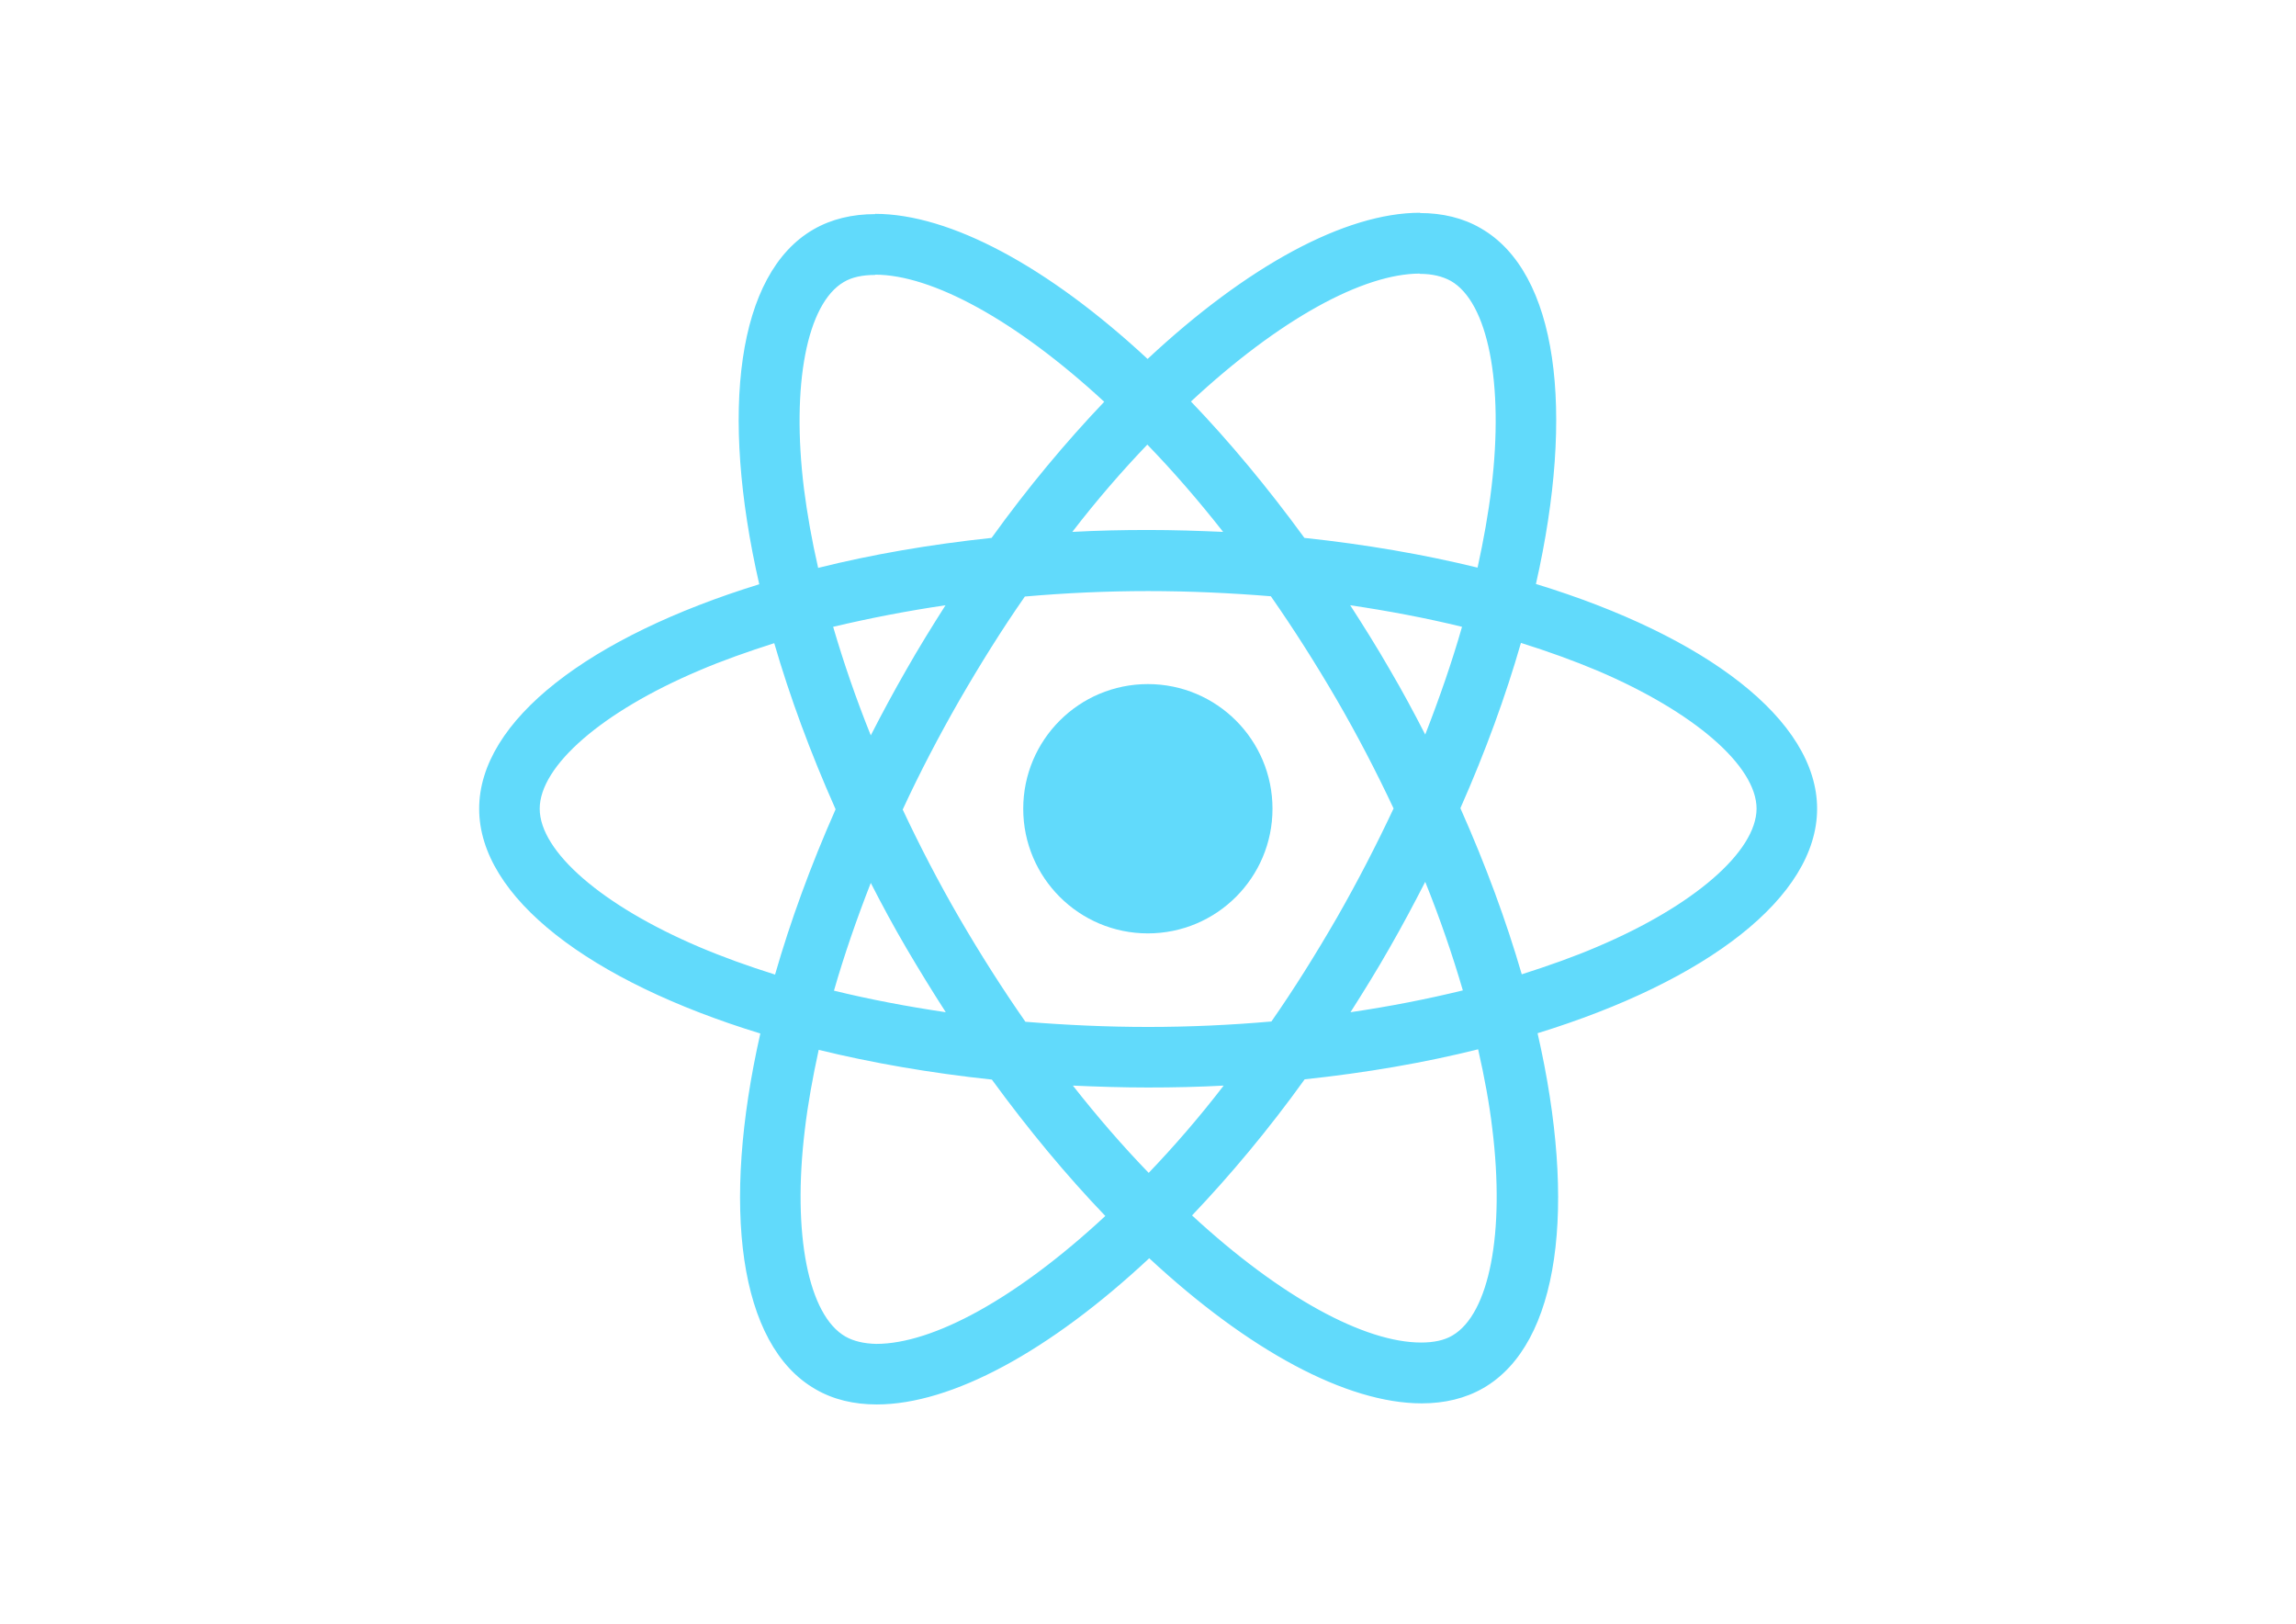
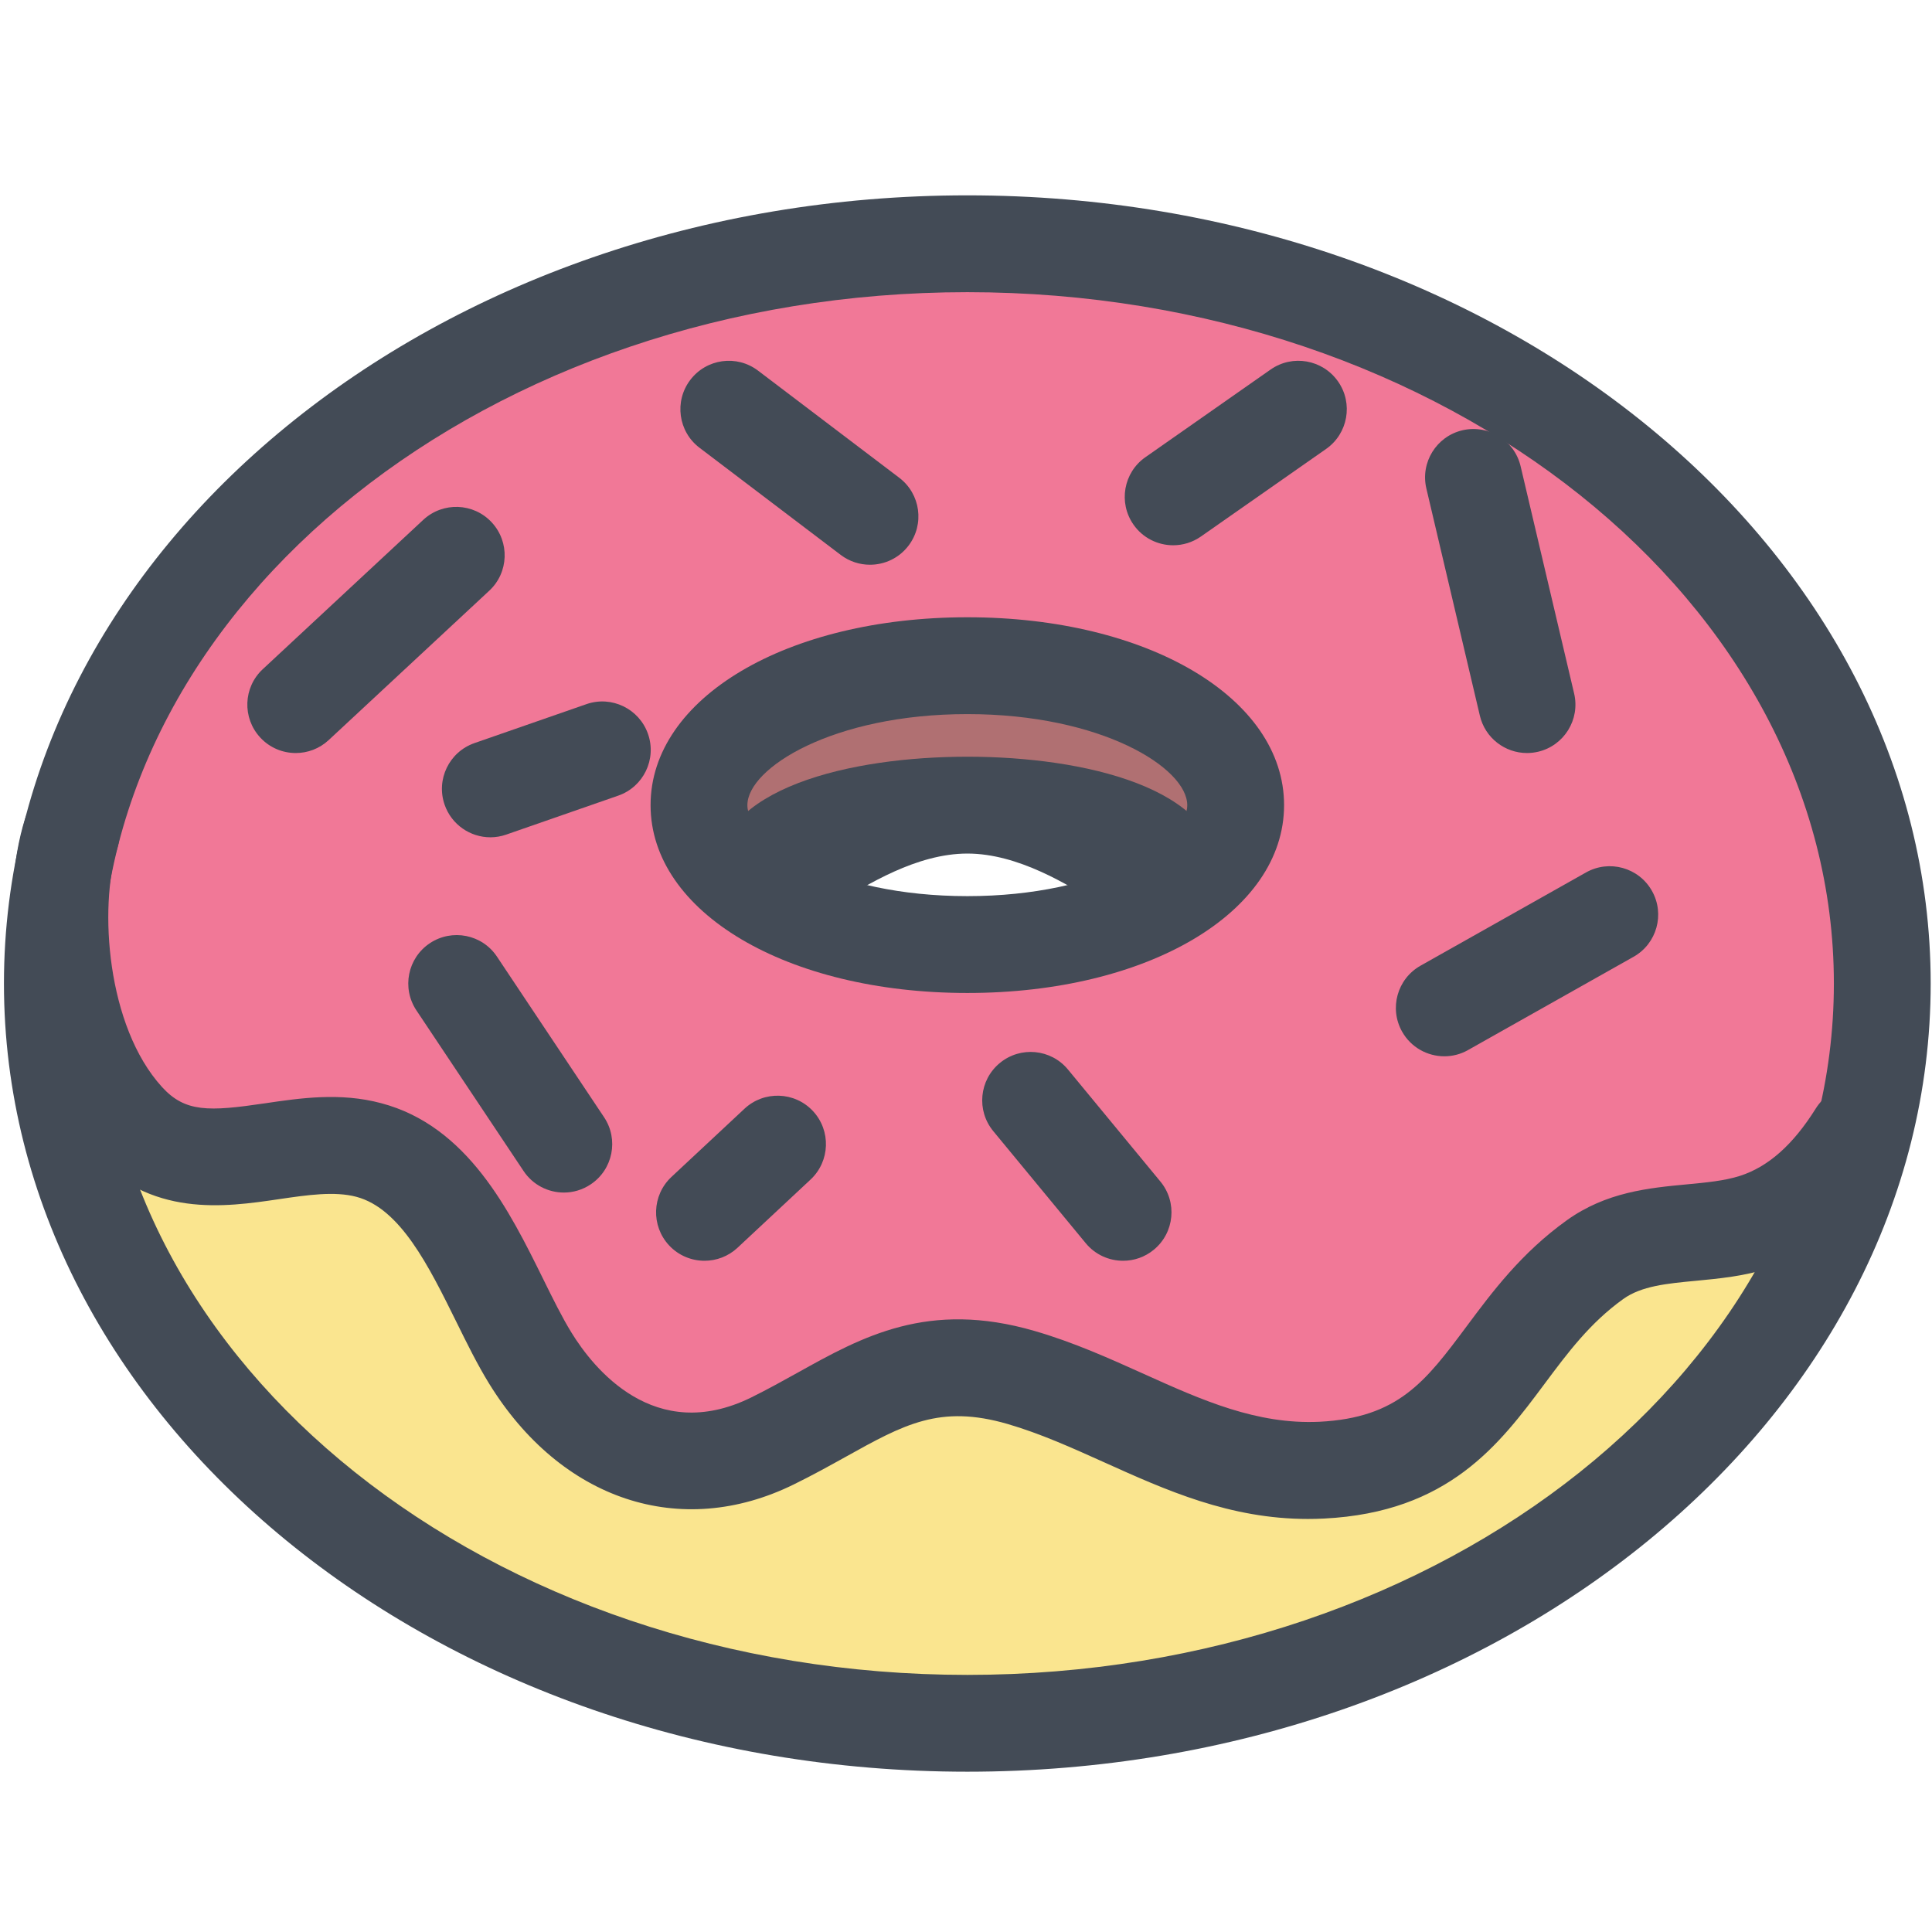
- <svg xmlns="http://www.w3.org/2000/svg" viewBox="0 0 841.9 595.3">
-   <g fill="#61DAFB">
-     <path d="M666.3 296.5c0-32.5-40.7-63.3-103.1-82.4 14.4-63.6 8-114.2-20.2-130.4-6.5-3.8-14.1-5.6-22.4-5.6v22.3c4.6 0 8.3.9 11.4 2.6 13.6 7.8 19.5 37.5 14.9 75.7-1.1 9.4-2.9 19.3-5.1 29.4-19.6-4.8-41-8.5-63.5-10.9-13.5-18.5-27.5-35.3-41.6-50 32.6-30.3 63.2-46.9 84-46.9V78c-27.5 0-63.5 19.6-99.9 53.6-36.4-33.8-72.4-53.2-99.9-53.2v22.3c20.7 0 51.4 16.5 84 46.6-14 14.7-28 31.4-41.3 49.9-22.6 2.4-44 6.1-63.6 11-2.3-10-4-19.7-5.2-29-4.7-38.2 1.1-67.9 14.6-75.8 3-1.8 6.9-2.6 11.5-2.6V78.5c-8.4 0-16 1.8-22.6 5.6-28.1 16.2-34.4 66.7-19.9 130.1-62.2 19.2-102.7 49.9-102.7 82.3 0 32.5 40.7 63.3 103.1 82.4-14.4 63.6-8 114.2 20.2 130.4 6.5 3.8 14.1 5.6 22.5 5.6 27.5 0 63.5-19.6 99.9-53.6 36.4 33.8 72.4 53.2 99.9 53.2 8.4 0 16-1.8 22.6-5.6 28.1-16.2 34.4-66.7 19.9-130.1 62-19.1 102.5-49.9 102.5-82.3zm-130.2-66.7c-3.7 12.9-8.3 26.2-13.5 39.5-4.1-8-8.4-16-13.1-24-4.6-8-9.5-15.8-14.4-23.4 14.2 2.1 27.9 4.7 41 7.9zm-45.8 106.5c-7.8 13.5-15.8 26.3-24.1 38.2-14.9 1.3-30 2-45.2 2-15.1 0-30.2-.7-45-1.9-8.3-11.9-16.4-24.6-24.2-38-7.6-13.1-14.5-26.4-20.8-39.8 6.2-13.4 13.2-26.8 20.7-39.9 7.8-13.5 15.8-26.3 24.1-38.2 14.9-1.3 30-2 45.2-2 15.1 0 30.2.7 45 1.9 8.3 11.9 16.4 24.6 24.2 38 7.6 13.1 14.5 26.4 20.8 39.8-6.3 13.4-13.2 26.8-20.7 39.9zm32.3-13c5.4 13.4 10 26.8 13.8 39.8-13.1 3.2-26.9 5.9-41.2 8 4.9-7.7 9.8-15.6 14.4-23.7 4.6-8 8.9-16.1 13-24.1zM421.2 430c-9.3-9.6-18.6-20.3-27.8-32 9 .4 18.2.7 27.5.7 9.4 0 18.7-.2 27.8-.7-9 11.7-18.3 22.4-27.5 32zm-74.4-58.9c-14.2-2.1-27.9-4.7-41-7.9 3.7-12.9 8.3-26.2 13.5-39.5 4.1 8 8.4 16 13.1 24 4.7 8 9.5 15.8 14.4 23.4zM420.7 163c9.3 9.6 18.6 20.3 27.8 32-9-.4-18.2-.7-27.5-.7-9.4 0-18.7.2-27.8.7 9-11.7 18.3-22.4 27.5-32zm-74 58.9c-4.9 7.7-9.8 15.6-14.4 23.7-4.6 8-8.9 16-13 24-5.4-13.4-10-26.8-13.8-39.8 13.1-3.1 26.9-5.8 41.2-7.9zm-90.5 125.2c-35.4-15.1-58.3-34.9-58.3-50.6 0-15.7 22.9-35.6 58.3-50.6 8.6-3.7 18-7 27.7-10.1 5.7 19.6 13.2 40 22.5 60.9-9.2 20.8-16.6 41.1-22.2 60.6-9.9-3.1-19.3-6.5-28-10.2zM310 490c-13.6-7.8-19.5-37.5-14.9-75.7 1.1-9.4 2.9-19.3 5.1-29.4 19.6 4.8 41 8.5 63.5 10.9 13.5 18.5 27.5 35.3 41.6 50-32.6 30.3-63.2 46.9-84 46.9-4.5-.1-8.3-1-11.3-2.7zm237.2-76.2c4.7 38.2-1.1 67.9-14.6 75.8-3 1.8-6.9 2.6-11.5 2.6-20.7 0-51.4-16.5-84-46.6 14-14.7 28-31.4 41.3-49.9 22.6-2.4 44-6.1 63.6-11 2.3 10.1 4.1 19.8 5.2 29.1zm38.5-66.7c-8.6 3.7-18 7-27.7 10.1-5.7-19.6-13.2-40-22.5-60.9 9.2-20.8 16.6-41.1 22.2-60.6 9.9 3.1 19.3 6.5 28.1 10.2 35.4 15.1 58.3 34.9 58.3 50.6-.1 15.7-23 35.6-58.4 50.6zM320.8 78.4z" />
-     <circle cx="420.9" cy="296.5" r="45.7" />
-     <path d="M520.5 78.1z" />
+ <svg xmlns="http://www.w3.org/2000/svg" enable-background="new 0 0 91 91" height="50px" id="Layer_1" version="1.1" viewBox="0 0 91 91" width="50px" xml:space="preserve">
+   <g>
+     <g>
+       <g>
+         <path d="M79.565,58.896c-1.521,0.144-2.96,0.281-4.133,1.125c-1.741,1.252-2.902,2.807-4.023,4.313     c-2.016,2.701-4.099,5.494-9.298,5.756c-0.227,0.012-0.451,0.018-0.675,0.018c-3.389,0-6.246-1.289-9.015-2.538     c-1.528-0.688-3.109-1.4-4.748-1.876c-3.758-1.091-5.852,0.07-8.747,1.682c-0.74,0.413-1.514,0.841-2.356,1.258     c-4.688,2.298-9.478,0.683-12.501-4.227c-0.508-0.829-0.976-1.775-1.471-2.779c-1.373-2.779-2.927-5.93-5.633-6.646     c-1.304-0.351-2.718-0.143-4.214,0.08c-2.49,0.363-5.307,0.78-7.614-1.756c-0.66-0.725-1.176-1.577-1.628-2.471     c2.752,16.621,20.475,29.488,41.872,29.488c18.779,0,34.732-9.918,40.212-23.585c-0.878,0.75-1.826,1.288-2.867,1.623     C81.682,58.697,80.604,58.797,79.565,58.896z" fill="#FAE58F" />
+         <path d="M45.381,32.197c-6.395,0-11.797,2.622-11.797,5.725c0,0.976,0.538,1.905,1.471,2.72     c1.351-4.665,19.298-4.665,20.646,0c0.933-0.815,1.472-1.744,1.472-2.72C57.173,34.819,51.773,32.197,45.381,32.197z" fill="#B07072" />
+         <path d="M45.381,12.324c-21.038,0-38.527,12.436-41.726,28.648c-0.497,3.28,0.092,8.302,2.73,11.195     c1.705,1.873,3.753,1.572,6.12,1.223c1.601-0.235,3.25-0.479,4.896-0.041c3.447,0.911,5.183,4.427,6.713,7.529     c0.477,0.969,0.927,1.88,1.396,2.643c2.563,4.163,6.418,5.512,10.314,3.593c0.817-0.399,1.565-0.815,2.282-1.215     c3.005-1.674,5.609-3.115,10.04-1.828c1.752,0.51,3.389,1.245,4.97,1.96c2.895,1.306,5.652,2.54,8.91,2.374     c4.409-0.222,6.006-2.366,8.028-5.081c1.198-1.608,2.438-3.269,4.392-4.673c1.545-1.112,3.279-1.277,4.961-1.436     c0.994-0.094,1.935-0.182,2.803-0.46c1.671-0.539,3.095-1.773,4.347-3.772c0.08-0.129,0.193-0.217,0.317-0.283     c0.488-2.068,0.756-4.197,0.756-6.377C87.629,27.576,68.675,12.324,45.381,12.324z M53.655,43.804     c-1.696,0.854-4.213,1.355-6.847,1.491c-0.023,0-0.047,0.002-0.073,0.004c-0.448,0.021-0.901,0.035-1.354,0.035     s-0.908-0.014-1.359-0.035c-0.023-0.002-0.047-0.004-0.072-0.004c-2.632-0.136-5.146-0.635-6.843-1.489     c-3.185-1.343-5.212-3.456-5.212-5.884c0-4.157,5.923-7.414,13.486-7.414c7.558,0,13.48,3.256,13.48,7.414     C58.861,40.348,56.835,42.461,53.655,43.804z" fill="#F17897" />
+       </g>
+       <g>
+         <path d="M45.565,83.45c-25.022,0-45.379-16.654-45.379-37.126c0-20.471,20.356-37.123,45.379-37.123     c25.019,0,45.373,16.652,45.373,37.123C90.938,66.796,70.584,83.45,45.565,83.45z M45.565,13.762     c-22.507,0-40.819,14.608-40.819,32.563c0,17.955,18.312,32.565,40.819,32.565c22.505,0,40.813-14.61,40.813-32.565     C86.378,28.37,68.07,13.762,45.565,13.762z" fill="#434B56" />
+         <path d="M45.565,46.771c-8.508,0-14.922-3.804-14.922-8.848c0-5.045,6.414-8.849,14.922-8.849     c8.504,0,14.917,3.804,14.917,8.849C60.482,42.968,54.069,46.771,45.565,46.771z M45.565,33.635     c-6.326,0-10.362,2.54-10.362,4.289c0,1.748,4.036,4.285,10.362,4.285c6.321,0,10.356-2.537,10.356-4.285     C55.922,36.174,51.887,33.635,45.565,33.635z" fill="#434B56" />
+         <path d="M36.278,43.881c-0.815,0-1.556-0.368-2.035-1.006c-0.349-0.467-0.526-1.027-0.526-1.666     c0-4.108,6.383-5.567,11.849-5.567c0.002,0,0.006,0,0.01,0h0.01c5.46,0.004,11.825,1.463,11.825,5.567     c0,1.522-1.102,2.671-2.561,2.671c-0.986,0-1.79-0.5-3.004-1.253c-1.553-0.966-3.9-2.423-6.28-2.423     c-2.382,0-4.731,1.459-6.287,2.423C38.065,43.381,37.264,43.879,36.278,43.881L36.278,43.881z" fill="#434B56" />
+         <path d="M61.605,71.545c-3.681,0-6.682-1.354-9.59-2.665c-1.553-0.699-3.016-1.359-4.555-1.808     c-3.188-0.925-4.867,0.01-7.652,1.561c-0.758,0.42-1.54,0.855-2.422,1.287c-5.326,2.619-10.962,0.749-14.354-4.76     c-0.546-0.889-1.027-1.862-1.536-2.896c-1.298-2.627-2.637-5.344-4.713-5.893c-1.027-0.271-2.295-0.087-3.639,0.111     c-2.557,0.377-6.059,0.896-8.885-2.21c-4.073-4.468-4.248-12.003-3.085-15.688c0.379-1.202,1.662-1.868,2.863-1.487     c1.2,0.379,1.866,1.66,1.487,2.861c-0.875,2.77-0.498,8.386,2.107,11.242c1.089,1.196,2.197,1.16,4.847,0.768     c1.661-0.245,3.543-0.524,5.477-0.006c4.075,1.077,6.045,5.071,7.63,8.282c0.461,0.935,0.897,1.819,1.332,2.523     c1.023,1.664,3.896,5.297,8.46,3.059c0.79-0.39,1.516-0.796,2.211-1.181c3.015-1.679,6.127-3.415,11.144-1.954     c1.849,0.536,3.529,1.296,5.155,2.028c2.733,1.233,5.307,2.382,8.25,2.249c3.732-0.187,5.011-1.903,6.949-4.503     c1.203-1.617,2.57-3.449,4.706-4.983c1.859-1.337,3.88-1.529,5.662-1.697c0.915-0.086,1.778-0.168,2.499-0.399     c1.336-0.43,2.502-1.465,3.569-3.168c0.667-1.068,2.073-1.391,3.142-0.722s1.391,2.077,0.724,3.143     c-1.66,2.652-3.636,4.315-6.038,5.089c-1.194,0.384-2.401,0.497-3.466,0.599c-1.381,0.13-2.573,0.244-3.43,0.861     c-1.563,1.122-2.607,2.522-3.711,4.004c-2.11,2.83-4.502,6.039-10.378,6.334C62.109,71.539,61.855,71.545,61.605,71.545z" fill="#434B56" />
+         <path d="M13.93,35.469c-0.61,0-1.222-0.244-1.669-0.727c-0.858-0.923-0.807-2.366,0.116-3.223l7.559-7.033     c0.925-0.858,2.367-0.806,3.223,0.116c0.858,0.923,0.808,2.367-0.116,3.223l-7.559,7.032     C15.044,35.267,14.486,35.469,13.93,35.469z" fill="#434B56" />
+         <path d="M26.559,56.171c-0.737,0-1.459-0.356-1.899-1.016l-5.046-7.564c-0.699-1.049-0.417-2.465,0.632-3.164     c1.047-0.697,2.465-0.417,3.162,0.632l5.045,7.565c0.699,1.047,0.416,2.463-0.63,3.161     C27.434,56.045,26.994,56.171,26.559,56.171z" fill="#434B56" />
+         <path d="M23.098,39.438c-0.945,0-1.827-0.592-2.155-1.532c-0.415-1.19,0.214-2.49,1.404-2.905l5.273-1.834     c1.187-0.415,2.489,0.216,2.903,1.406c0.415,1.188-0.214,2.489-1.404,2.903l-5.273,1.834     C23.599,39.397,23.345,39.438,23.098,39.438z" fill="#434B56" />
+         <path d="M52.899,59.384c-0.658,0-1.311-0.283-1.76-0.829l-4.354-5.276c-0.802-0.971-0.664-2.408,0.308-3.21     c0.971-0.801,2.408-0.665,3.21,0.307l4.354,5.277c0.802,0.97,0.664,2.407-0.308,3.209C53.924,59.214,53.41,59.384,52.899,59.384z     " fill="#434B56" />
+         <path d="M68.031,49.753c-0.798,0-1.571-0.418-1.99-1.161c-0.618-1.098-0.229-2.488,0.868-3.107l7.794-4.391     c1.098-0.619,2.49-0.229,3.106,0.868c0.619,1.096,0.23,2.489-0.868,3.105l-7.793,4.391C68.795,49.659,68.41,49.753,68.031,49.753     z" fill="#434B56" />
+         <path d="M71.924,35.469c-1.035,0-1.972-0.707-2.22-1.758l-2.52-10.702c-0.289-1.226,0.472-2.453,1.696-2.742     c1.23-0.285,2.456,0.472,2.744,1.697l2.52,10.702c0.289,1.225-0.472,2.453-1.696,2.742     C72.271,35.449,72.097,35.469,71.924,35.469z" fill="#434B56" />
+         <path d="M55.26,25.683c-0.719,0-1.429-0.338-1.871-0.973c-0.722-1.031-0.472-2.455,0.562-3.176l5.896-4.128     c1.033-0.723,2.453-0.471,3.177,0.562c0.722,1.031,0.471,2.453-0.56,3.176l-5.898,4.126     C56.166,25.549,55.711,25.683,55.26,25.683z" fill="#434B56" />
+         <path d="M40.976,26.6c-0.479,0-0.964-0.151-1.377-0.463l-6.65-5.046c-1.004-0.76-1.198-2.191-0.438-3.193     c0.762-1.006,2.191-1.202,3.195-0.44l6.65,5.045c1.004,0.762,1.201,2.192,0.438,3.196C42.346,26.29,41.666,26.6,40.976,26.6z" fill="#434B56" />
+         <path d="M33.183,59.384c-0.609,0-1.218-0.243-1.666-0.722c-0.86-0.922-0.812-2.365,0.108-3.226l3.441-3.213     c0.918-0.858,2.363-0.812,3.223,0.107c0.86,0.922,0.811,2.365-0.108,3.226L34.74,58.77C34.3,59.18,33.741,59.384,33.183,59.384z" fill="#434B56" />
+       </g>
+     </g>
  </g>
</svg>
